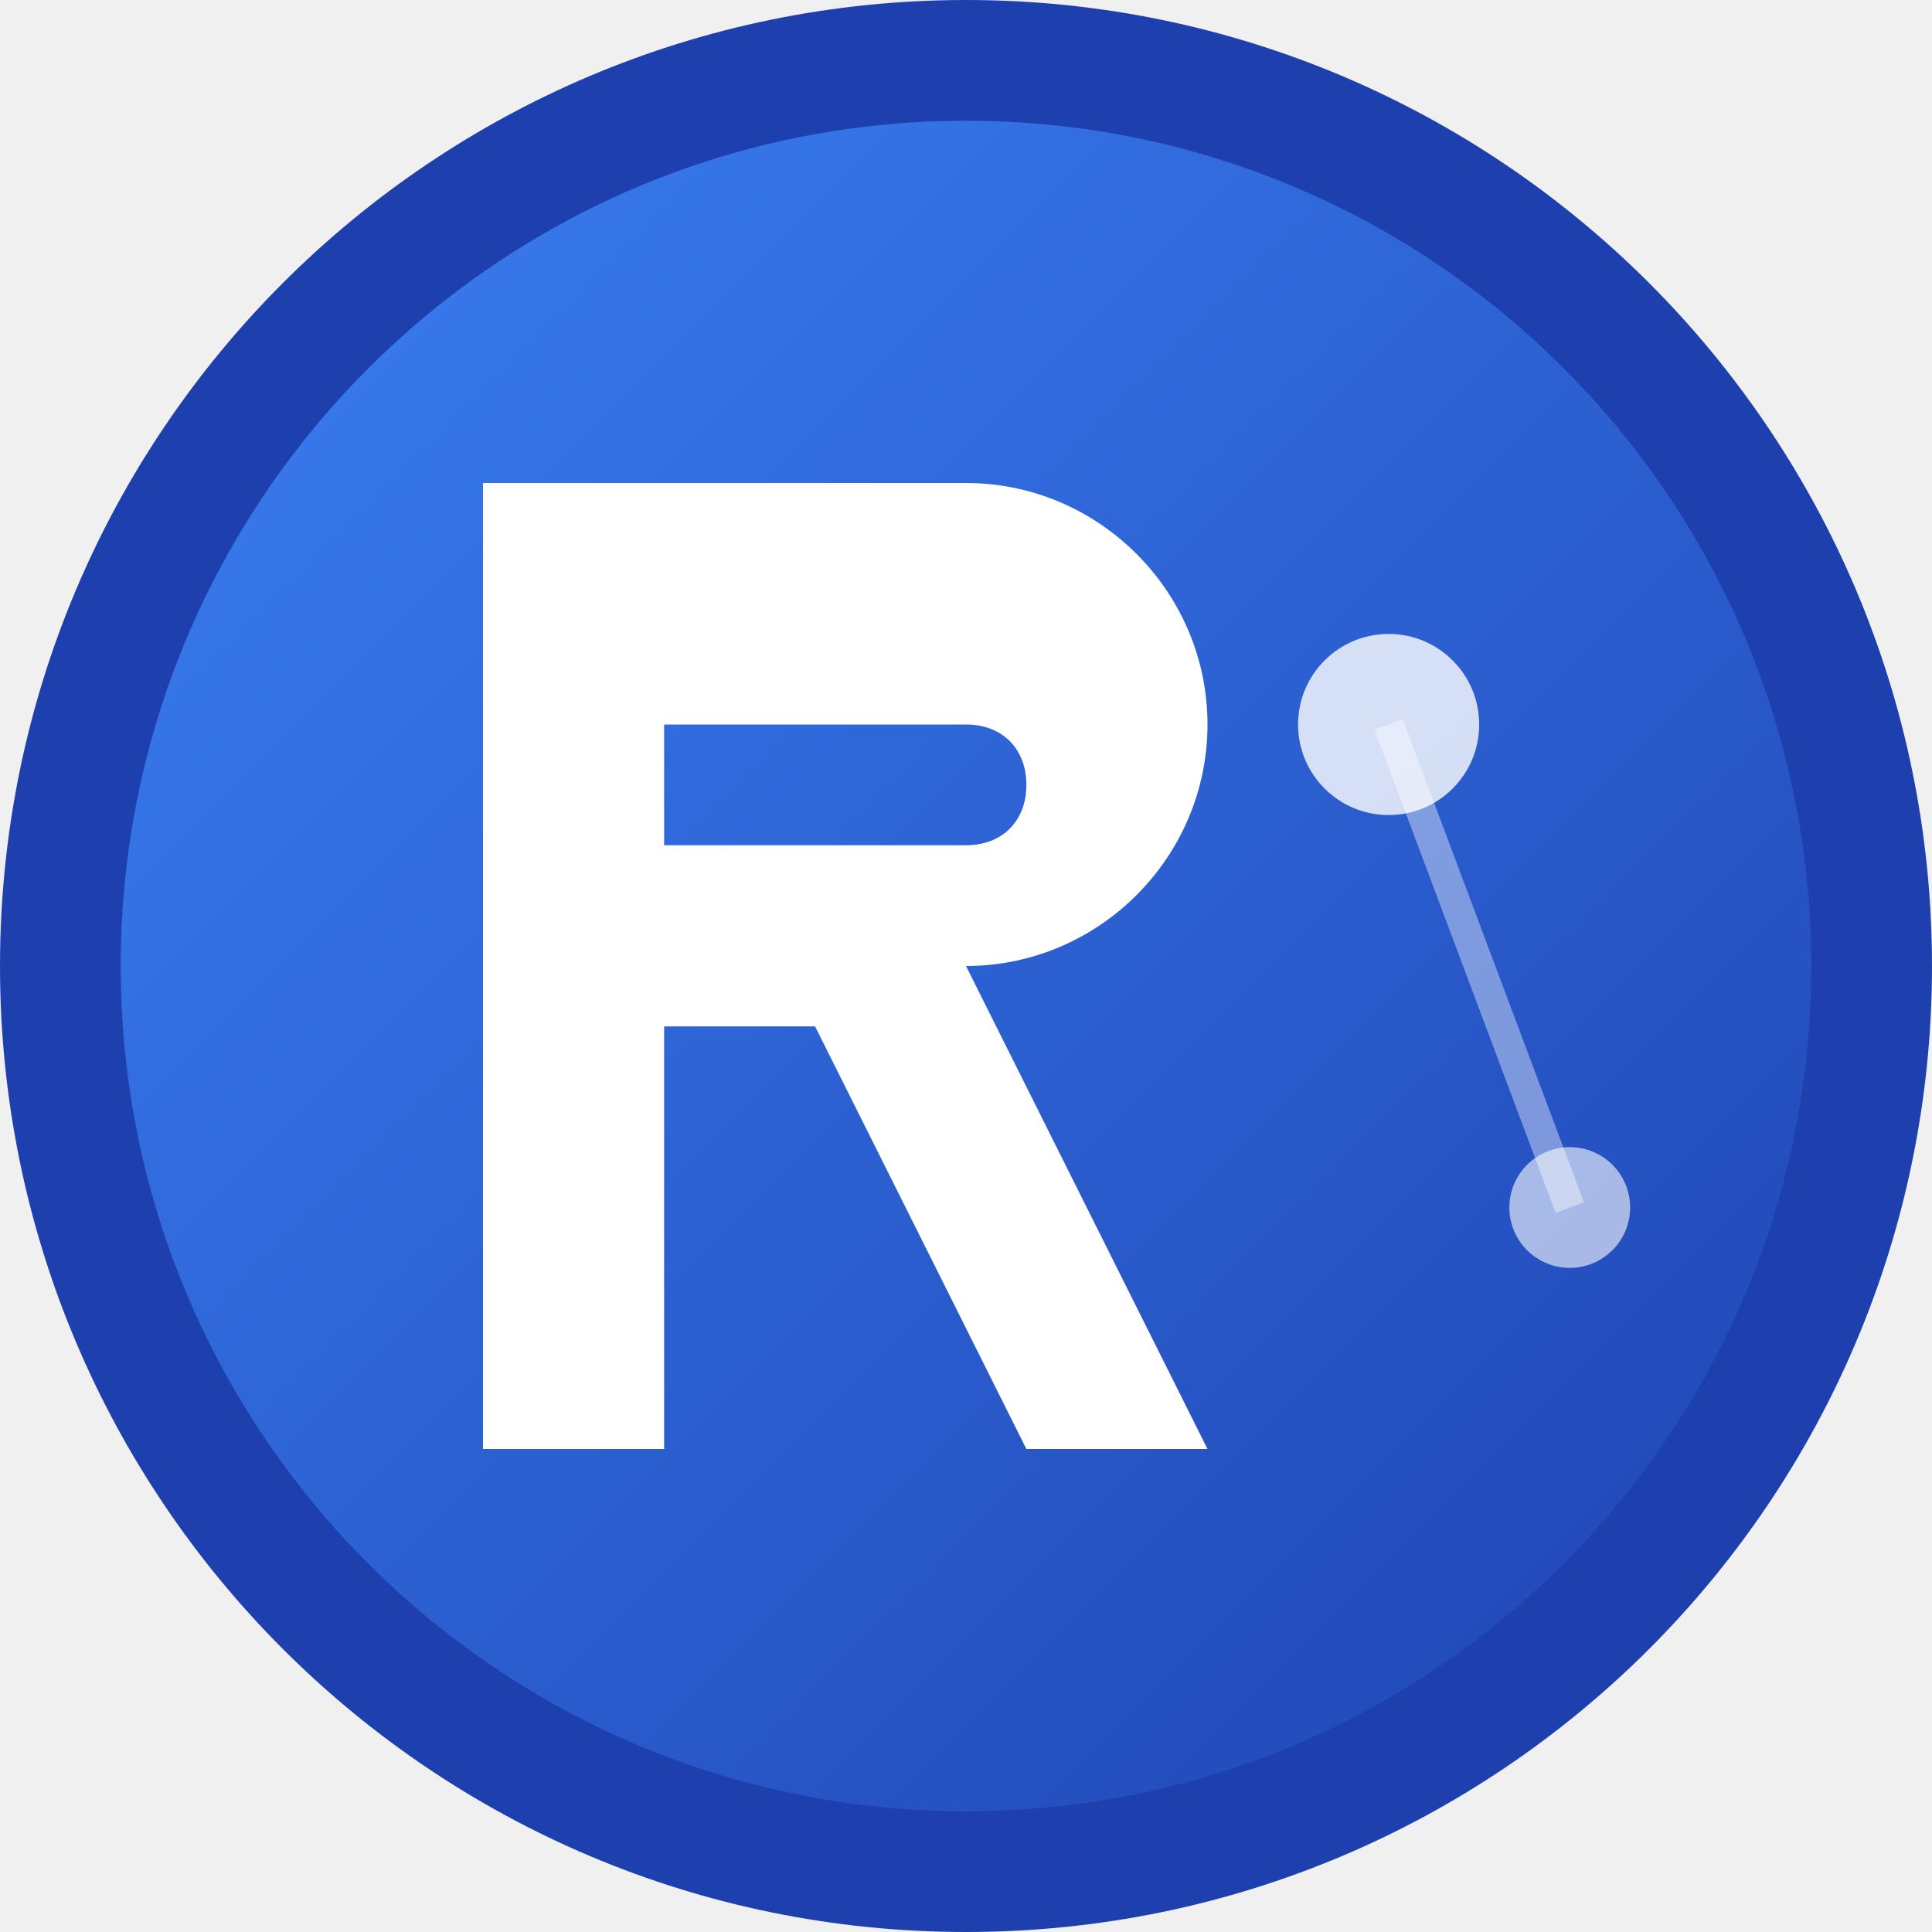
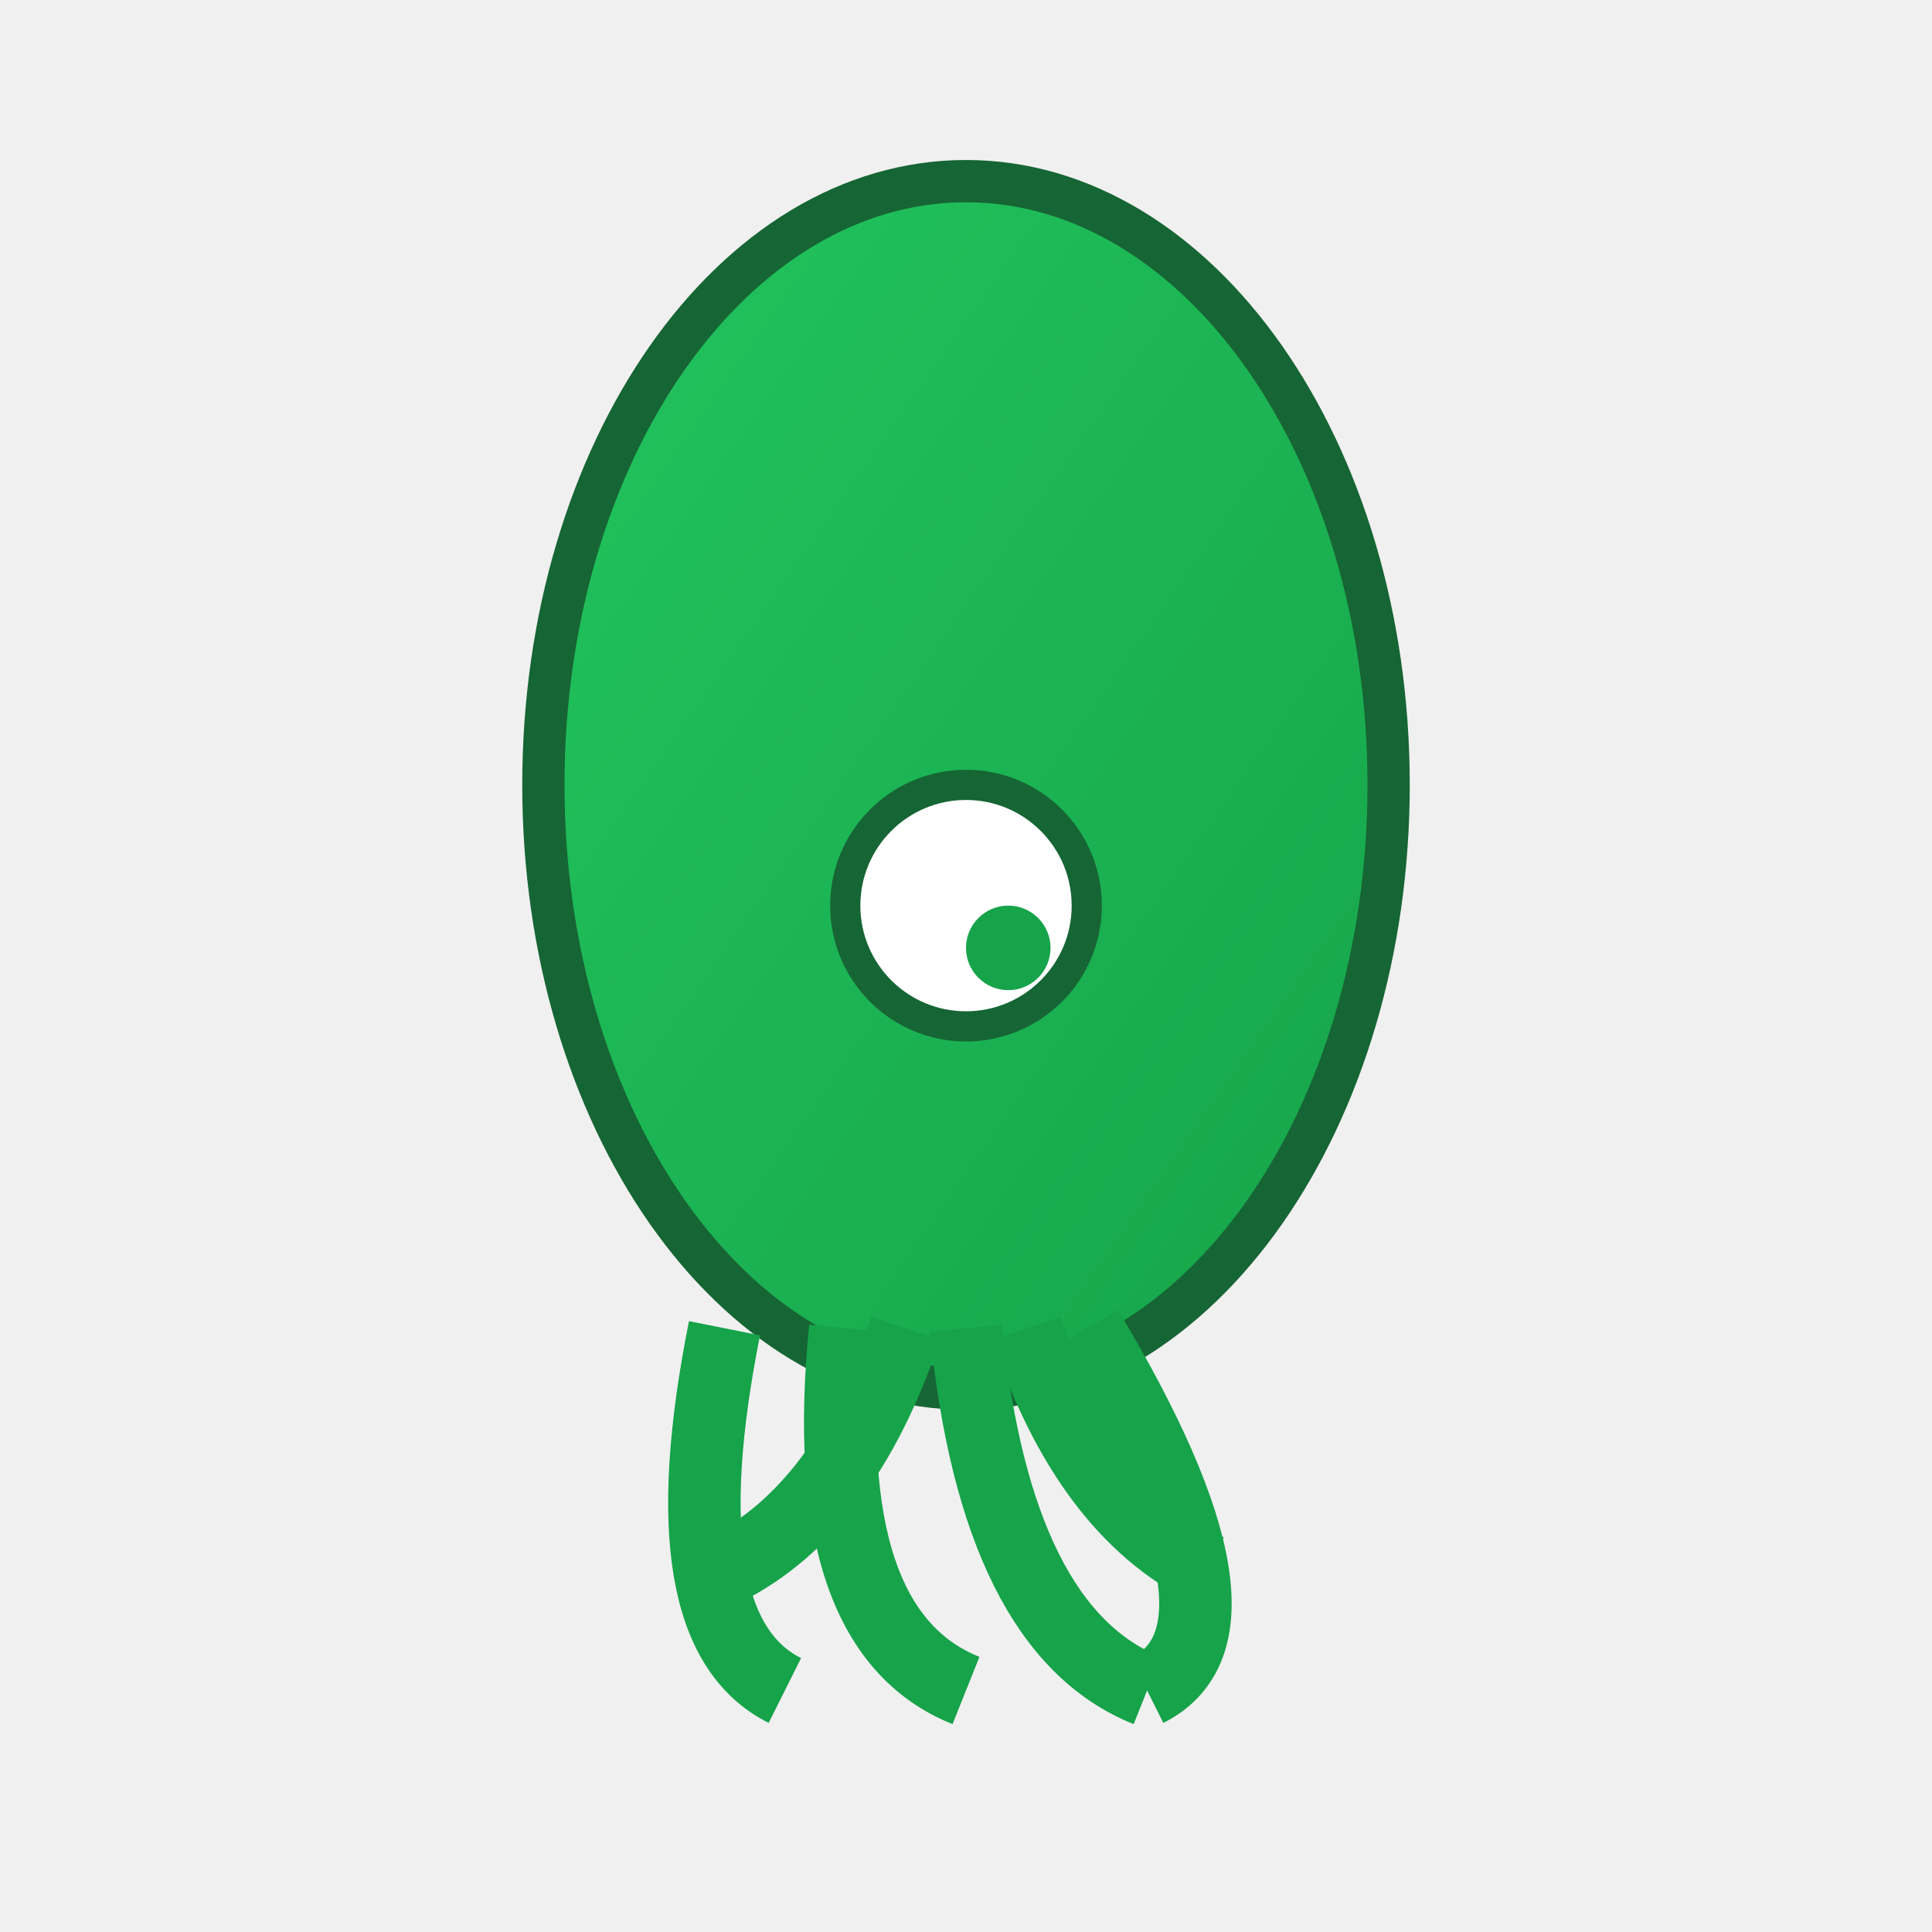
<svg xmlns="http://www.w3.org/2000/svg" viewBox="0 0 32 32">
  <defs>
-     <linearGradient id="gradient" x1="0%" y1="0%" x2="100%" y2="100%">
-       <stop offset="0%" style="stop-color:#3B82F6;stop-opacity:1" />
-       <stop offset="100%" style="stop-color:#1E40AF;stop-opacity:1" />
+     <linearGradient id="squidGreen" x1="0%" y1="0%" x2="100%" y2="100%">
+       <stop offset="0%" style="stop-color:#22C55E;stop-opacity:1" />
+       <stop offset="100%" style="stop-color:#16A34A;stop-opacity:1" />
    </linearGradient>
  </defs>
-   <circle cx="16" cy="16" r="15" fill="url(#gradient)" stroke="#1E40AF" stroke-width="2" />
-   <path d="M8 24V8h8c2.2 0 4 1.8 4 4s-1.8 4-4 4l4 8h-3l-3.5-7H11v7H8zm3-10h5c0.6 0 1-0.4 1-1s-0.4-1-1-1h-5v2z" fill="white" />
-   <circle cx="23" cy="12" r="1.5" fill="white" opacity="0.8" />
-   <circle cx="26" cy="20" r="1" fill="white" opacity="0.6" />
-   <line x1="23" y1="12" x2="26" y2="20" stroke="white" stroke-width="0.5" opacity="0.4" />
+   <g>
+     <ellipse cx="16" cy="13" rx="7" ry="10" fill="url(#squidGreen)" stroke="#166534" stroke-width="0.7" />
+     <path d="M12 22 Q11 27 13 28" stroke="#16A34A" stroke-width="1.2" fill="none" />
+     <path d="M14 22 Q13.5 27 16 28" stroke="#16A34A" stroke-width="1.2" fill="none" />
+     <path d="M16 22 Q16.5 27 19 28" stroke="#16A34A" stroke-width="1.2" fill="none" />
+     <path d="M18 22 Q21 27 19 28" stroke="#16A34A" stroke-width="1.2" fill="none" />
+     <path d="M15 22 Q14 25 12 26" stroke="#16A34A" stroke-width="1.2" fill="none" />
+     <path d="M17 22 Q18 25 20 26" stroke="#16A34A" stroke-width="1.2" fill="none" />
+     <circle cx="16" cy="15" r="2" fill="#fff" stroke="#166534" stroke-width="0.5" />
+     <circle cx="16.7" cy="15.7" r="0.7" fill="#16A34A" />
+   </g>
</svg>
